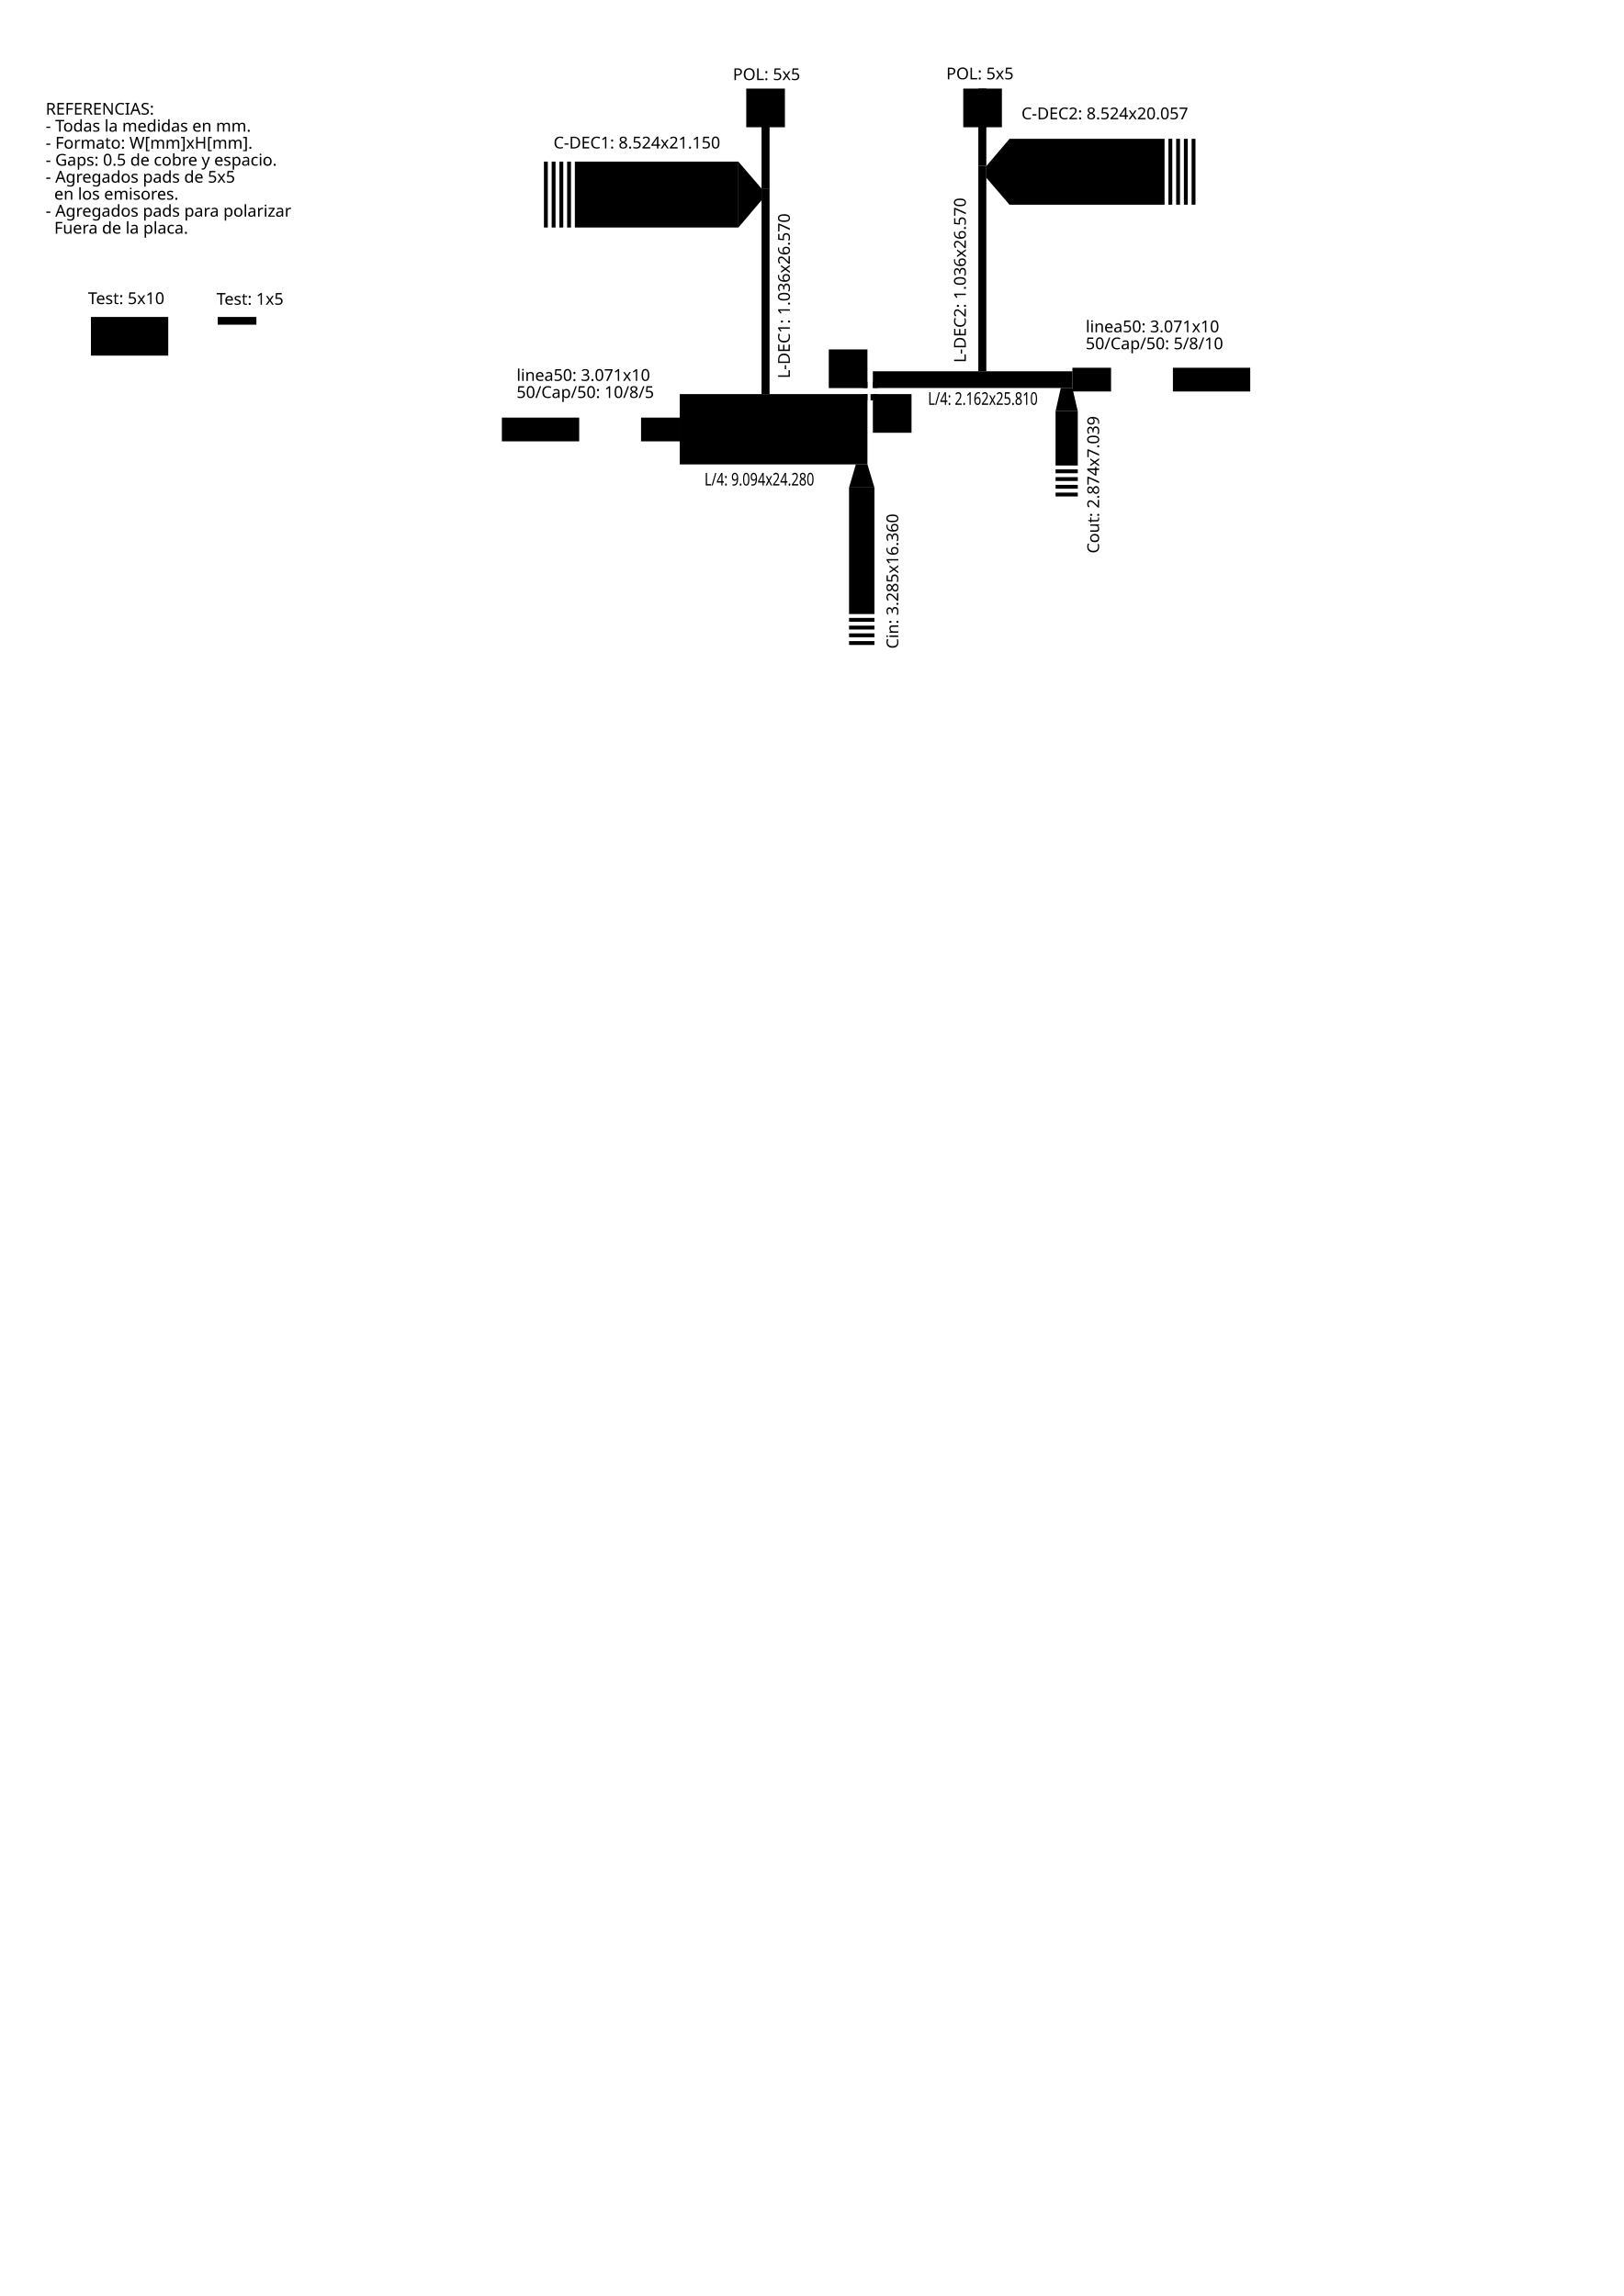
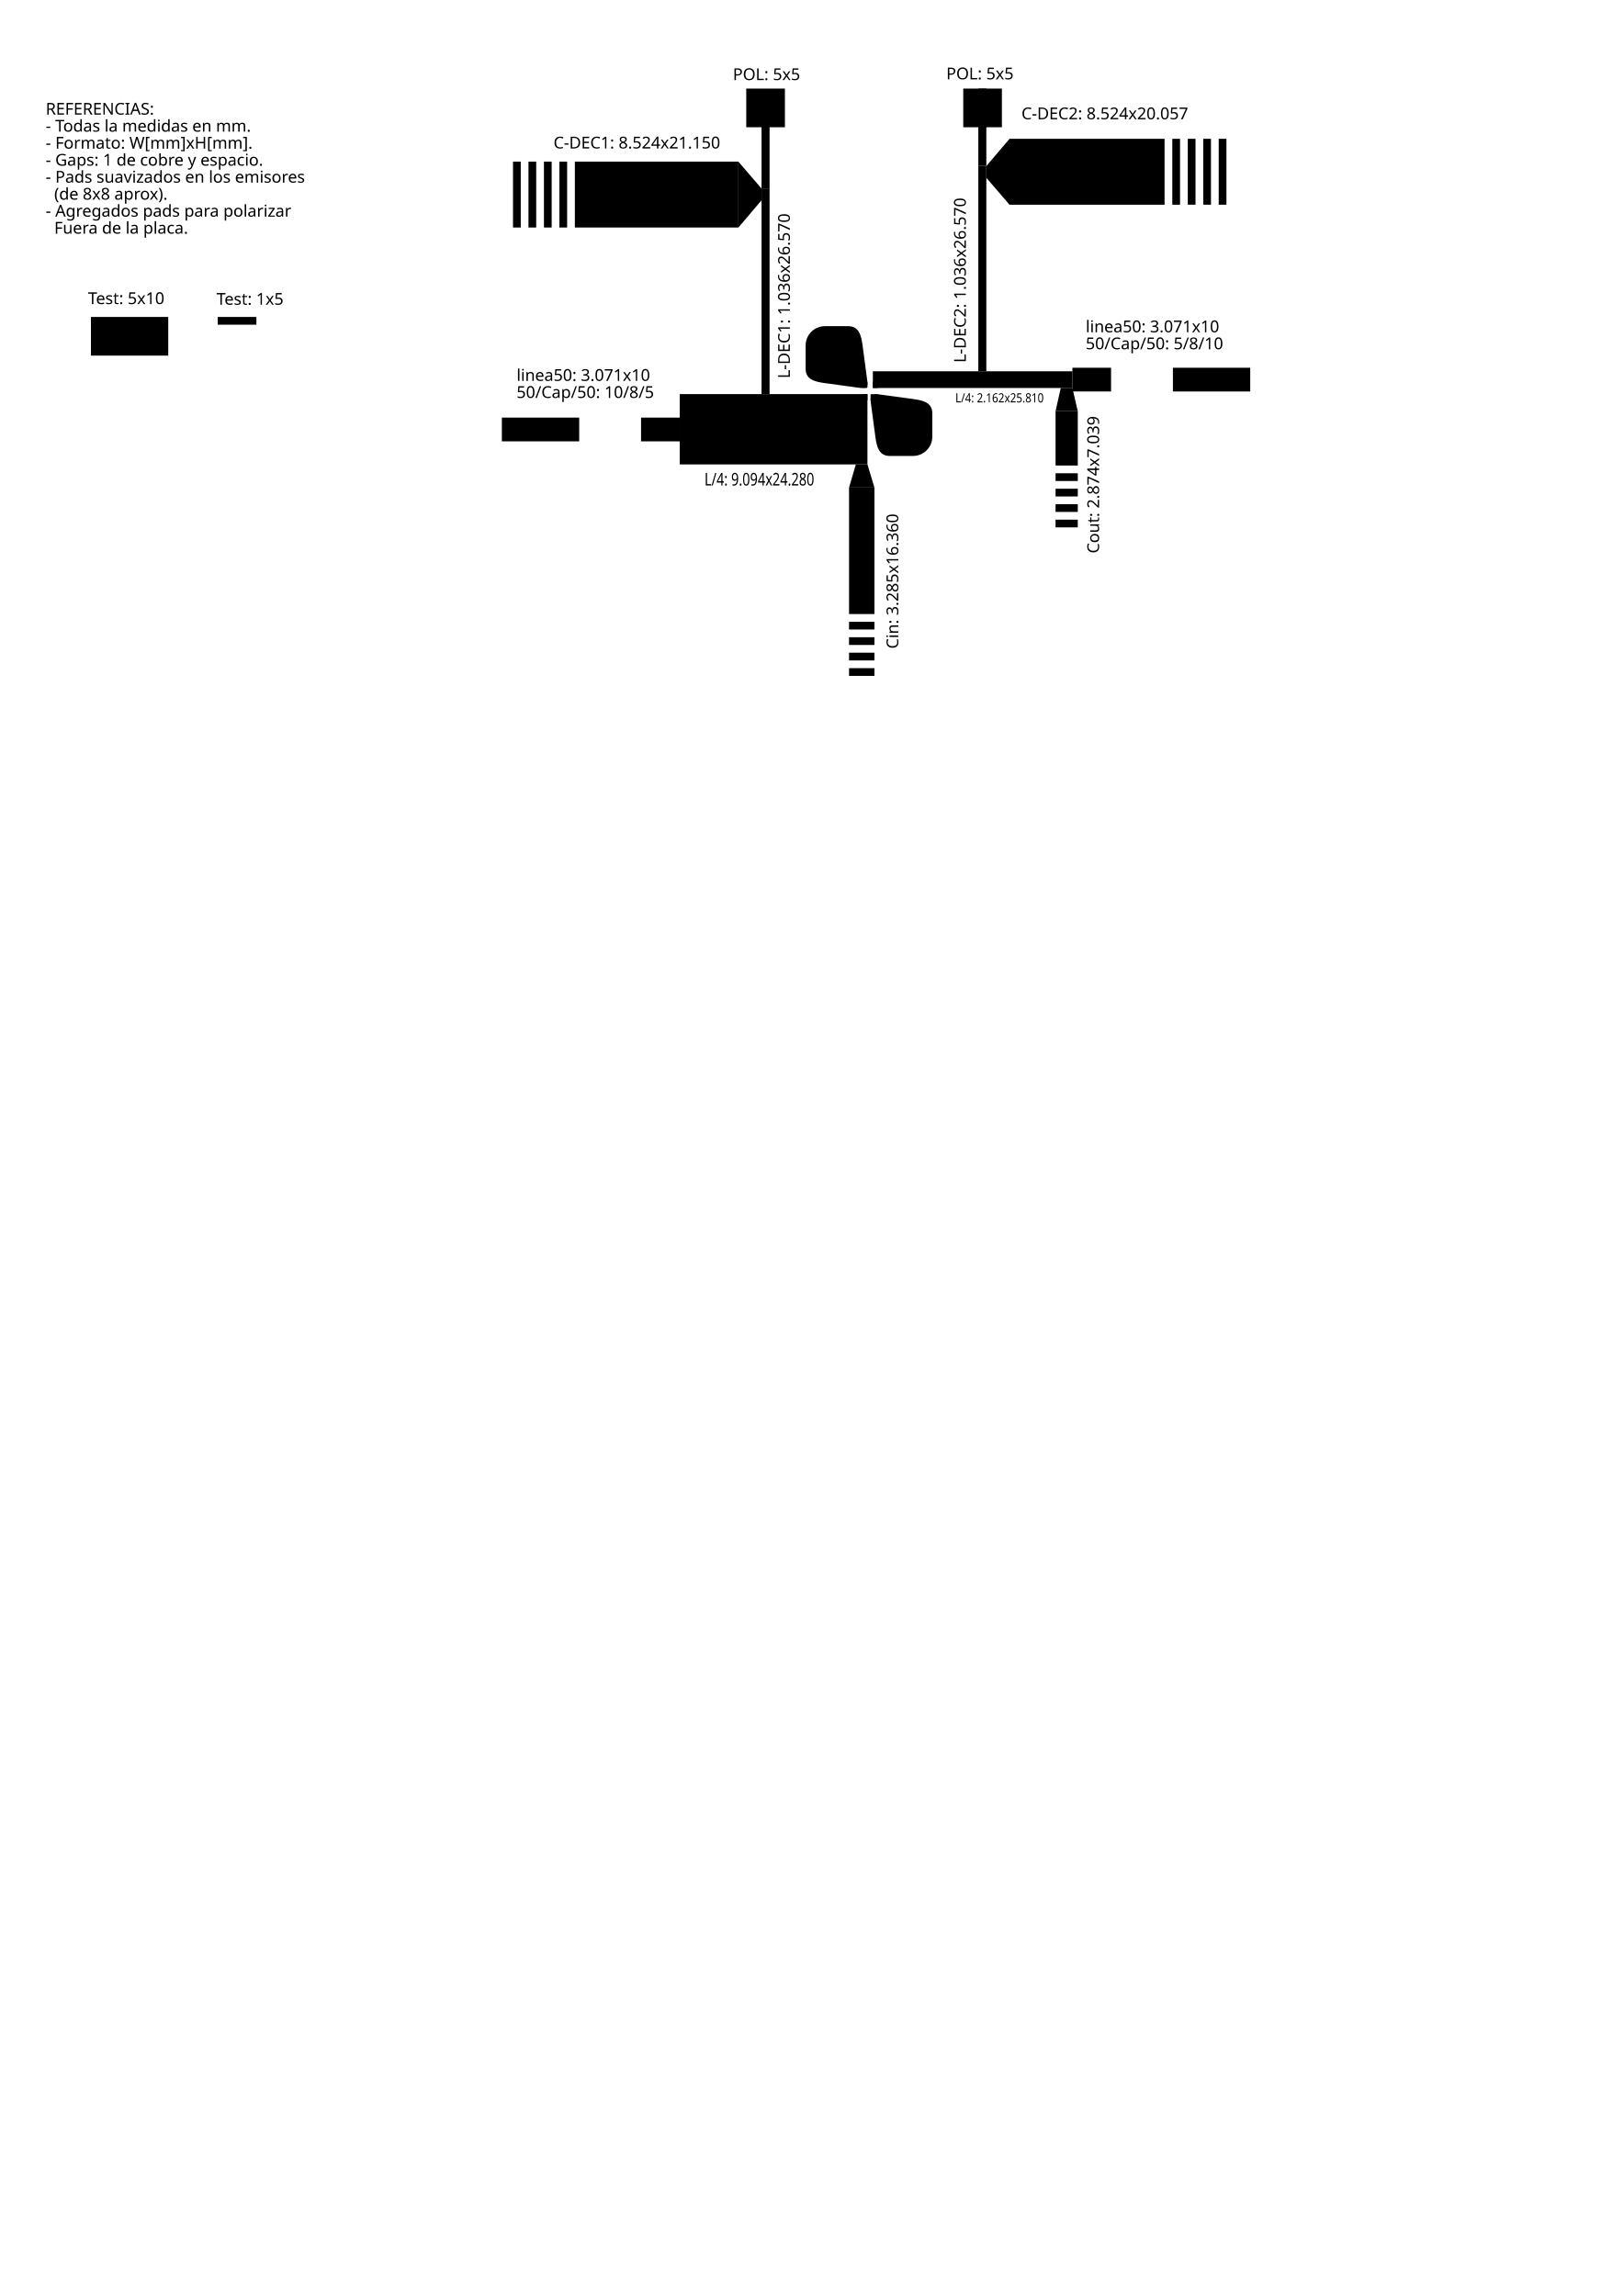
<svg xmlns="http://www.w3.org/2000/svg" width="210mm" height="297mm" viewBox="0 0 210 297" version="1.1" id="svg8">
  <defs id="defs2">
    </defs>
-   <g id="layer1">
-     <g id="g3818" transform="translate(54.59,-8.713999)">
-       <rect style="stroke-width:0.265" y="59.7" x="57" height="0.8" width="0.6" id="rect3765" />
-       <rect rx="4.1633367e-17" style="stroke-width:0.324" y="59.7" x="58" height="0.8" width="0.9" id="rect3765-3" />
-       <rect style="stroke-width:0.265" y="58.1" x="57" height="0.8" width="0.6" id="rect3765-6" />
-       <rect rx="2.7755576e-17" style="stroke-width:0.265" y="58.1" x="58.3" height="0.8" width="0.6" id="rect3765-3-7" />
-     </g>
+   <g id="layer1" style="display:inline">
+     <rect id="rect3765" width="0.6" height="0.8" x="111.59" y="50.986" style="stroke-width:0.265" />
+     <rect id="rect3765-3" width="0.9" height="0.8" x="112.59" y="50.986" style="stroke-width:0.324" rx="0.09" ry="0.094" />
+     <rect id="rect3765-6" width="0.6" height="0.8" x="111.59" y="49.386" style="stroke-width:0.265" ry="0.094" rx="0.11" />
+     <rect id="rect3765-3-7" width="0.6" height="0.8" x="112.89" y="49.386" style="stroke-width:0.265" rx="2.7755576e-17" />
    <g id="g133" transform="translate(20.36999,-9.079997)">
      <g id="g174">
        <rect style="stroke-width:0.265" y="60.06" x="72.54" height="9.094" width="24.28" id="rect3820" transform="translate(-4.999992,-1.525879e-6)" />
        <rect id="rect3825" width="5" height="3.071" x="62.54" y="63.1" style="stroke-width:0.187" />
        <rect id="rect3825-5" width="10" height="3.071" x="44.54" y="63.099" style="stroke-width:0.265" />
      </g>
    </g>
-     <g id="g133-3" transform="rotate(-180,103.1185,56.87)">
-       <g id="g180">
-         <rect style="stroke-width:1.188" y="57.108" x="97.52" height="2.162" width="25.81" id="rect3865" transform="rotate(180,95.43347,61.41)" />
-         <rect id="rect3825-6" width="5" height="3.071" x="62.54" y="63.1" style="stroke-width:0.187" />
-         <rect id="rect3825-5-7" width="10" height="3.071" x="44.54" y="63.099" style="stroke-width:0.265" />
-       </g>
+     <g id="g180" transform="rotate(-180,103.1185,56.87)">
+       <rect transform="rotate(180,95.43347,61.41)" id="rect3865" width="25.81" height="2.162" x="97.52" y="57.108" style="stroke-width:1.188" />
+       <rect style="stroke-width:0.187" y="63.1" x="62.54" height="3.071" width="5" id="rect3825-6" />
+       <rect style="stroke-width:0.265" y="63.099" x="44.54" height="3.071" width="10" id="rect3825-5-7" />
    </g>
    <g id="g4010" transform="translate(1.690001,-1.910831)" />
-     <g id="g119" transform="translate(17.62125,-0.2619006)">
-       <rect id="rect182" width="3.285" height="16.36" x="92.189" y="63.332" rx="2.7755586e-17" style="stroke-width:0.265" />
-       <rect id="rect182-5-3" width="3.285" height="0.5" x="92.189" y="80.192" rx="2.7755586e-17" style="stroke-width:0.046" />
-       <rect id="rect182-5-3-6" width="3.285" height="0.5" x="92.189" y="81.192" rx="2.7755586e-17" style="stroke-width:0.046" />
-       <rect id="rect182-5-3-6-9" width="3.285" height="0.5" x="92.189" y="82.192" rx="2.7755586e-17" style="stroke-width:0.046" />
-       <rect id="rect182-5-3-6-9-2" width="3.285" height="0.5" x="92.189" y="83.192" rx="2.7755586e-17" style="stroke-width:0.046" />
+     <rect style="stroke-width:0.162" rx="2.4282969e-17" y="53.179" x="136.52" height="7.039" width="2.874" id="rect182-0" />
+     <path style="stroke-width:0.423" d="m 113.488,50.987 4.592,0.625 c 1.372,0.187 2.5,0.484 2.5,1.869 v 3 c 0,1.385 -1.115,2.5 -2.5,2.5 h -3 c -1.385,0 -1.689,-1.144 -1.871,-2.517 l -0.621,-4.674 C 112.537,51.403 113,51 113.35,50.989 Z" id="rect4152-7" />
+     <rect transform="scale(-1,1)" style="stroke-width:0.265" y="21.46" x="-127.566" height="26.57" width="1.036" id="rect4192-9" />
+     <rect style="stroke-width:0.265" y="24.41" x="98.494" height="26.57" width="1.036" id="rect4192" />
+     <g id="g418">
+       <rect transform="scale(-1,1)" style="stroke-width:0.162" y="11.46" x="-127.566" height="10" width="1.036" id="rect4192-9-7" />
+       <rect style="stroke-width:0.132" rx="3.6010451e-17" y="11.46" x="124.581" height="5" width="5" id="rect4447" />
+       <rect transform="scale(-1,1)" style="stroke-width:0.162" y="14.44" x="-99.53" height="10" width="1.036" id="rect4192-9-7-8" />
+       <rect style="stroke-width:0.132" rx="3.6010451e-17" y="11.46" x="96.516" height="5" width="5" id="rect4447-4" />
    </g>
-     <g transform="translate(20.8,-26.81167)" id="g4120">
-       <rect id="rect182-0" width="2.874" height="7.039" x="115.72" y="79.991" rx="2.4282969e-17" style="stroke-width:0.162" />
-       <rect id="rect182-5-3-9" width="2.874" height="0.5" x="115.72" y="87.53" rx="2.4282969e-17" style="stroke-width:0.043" />
-       <rect id="rect182-5-3-6-3" width="2.874" height="0.5" x="115.72" y="88.53" rx="2.4282969e-17" style="stroke-width:0.043" />
-       <rect id="rect182-5-3-6-9-6" width="2.874" height="0.5" x="115.72" y="89.53" rx="2.4282969e-17" style="stroke-width:0.043" />
-       <rect id="rect182-5-3-6-9-2-0" width="2.874" height="0.5" x="115.72" y="90.53" rx="2.4282969e-17" style="stroke-width:0.043" />
+     <g id="g205">
+       <rect id="rect182" width="3.285" height="16.36" x="109.81" y="63.07" rx="2.7755586e-17" style="stroke-width:0.265" />
+       <path id="rect85" d="m 110.69,60.07 h 2.405 -0.905 l 0.905,3 v 0 h -3.285 v 0 z" style="stroke-width:0.265" />
    </g>
-     <g id="g4190" transform="translate(15.37,-9.079999)">
-       <rect style="stroke-width:0.265" y="54.28" x="91.82" height="5" width="5" id="rect4152" />
-       <rect style="stroke-width:0.265" y="60.06" x="97.52" height="5" width="5" id="rect4152-7" />
+     <path style="stroke-width:0.265" d="m 137.195,50.18 1.505,10e-7 -0.005,-10e-7 0.695,3 v 0 h -2.87 v 0 z" id="rect85-3-6" />
+     <g id="g426">
+       <rect style="stroke-width:0.485" rx="7.2020882e-17" y="-95.5" x="20.906" height="21.15" width="8.524" id="rect182-2" transform="rotate(90)" />
+       <path id="rect85-3-7" d="M 98.5,24.4 V 26.805 25.9 L 95.5,29.43 v 0 -8.52 0 z" style="stroke-width:0.265" />
    </g>
-     <rect transform="scale(-1,1)" style="stroke-width:0.265" y="21.46" x="-127.566" height="26.57" width="1.036" id="rect4192-9" />
-     <g id="g325" transform="translate(17.61,-0.259999)">
-       <rect style="stroke-width:0.472" rx="7.2020882e-17" y="112.95" x="18.216" height="20.057" width="8.524" id="rect182-2-3" transform="matrix(0,1,1,0,0,0)" />
-       <g id="g4398" transform="translate(5.107006,2.770001)">
-         <rect transform="matrix(0,1,1,0,0,0)" id="rect182-5-3-0-1" width="8.524" height="0.5" x="15.446" y="128.4" rx="7.2020882e-17" style="stroke-width:0.075" />
-         <rect transform="matrix(0,1,1,0,0,0)" id="rect182-5-3-6-2-2" width="8.524" height="0.5" x="15.446" y="129.4" rx="7.2020882e-17" style="stroke-width:0.075" />
-         <rect transform="matrix(0,1,1,0,0,0)" id="rect182-5-3-6-9-3-9" width="8.524" height="0.5" x="15.446" y="130.4" rx="7.2020882e-17" style="stroke-width:0.075" />
-         <rect transform="matrix(0,1,1,0,0,0)" id="rect182-5-3-6-9-2-7-3" width="8.524" height="0.5" x="15.446" y="131.4" rx="7.2020882e-17" style="stroke-width:0.075" />
-       </g>
+     <g id="g422">
+       <rect style="stroke-width:0.472" rx="7.2020882e-17" y="130.56" x="17.956" height="20.057" width="8.524" id="rect182-2-3" transform="matrix(0,1,1,0,0,0)" />
+       <path id="rect85-3-7-5" d="m 127.56,22.99 v -2.405 0.905 l 3,-3.53 v 0 8.52 0 z" style="stroke-width:0.265" />
    </g>
-     <rect id="rect4192-9-7" width="1.036" height="10" x="-127.566" y="11.46" style="stroke-width:0.162" transform="scale(-1,1)" />
-     <rect id="rect4447" width="5" height="5" x="124.581" y="11.46" rx="3.6010451e-17" style="stroke-width:0.132" />
-     <rect style="stroke-width:0.265" y="24.41" x="98.494" height="26.57" width="1.036" id="rect4192" />
-     <g id="g217" transform="translate(17.61,-0.259999)">
-       <rect style="stroke-width:0.485" rx="7.2020882e-17" y="-77.89" x="21.166" height="21.15" width="8.524" id="rect182-2" transform="rotate(90)" />
-       <g id="g4288" transform="translate(4.649679,-7.685002)">
-         <rect transform="rotate(90)" id="rect182-5-3-0" width="8.524" height="0.5" x="28.851" y="-51.59" rx="7.2020882e-17" style="stroke-width:0.075" />
-         <rect transform="rotate(90)" id="rect182-5-3-6-2" width="8.524" height="0.5" x="28.851" y="-50.59" rx="7.2020882e-17" style="stroke-width:0.075" />
-         <rect transform="rotate(90)" id="rect182-5-3-6-9-3" width="8.524" height="0.5" x="28.851" y="-49.59" rx="7.2020882e-17" style="stroke-width:0.075" />
-         <rect transform="rotate(90)" id="rect182-5-3-6-9-2-7" width="8.524" height="0.5" x="28.851" y="-48.59" rx="7.2020882e-17" style="stroke-width:0.075" />
-       </g>
-     </g>
-     <rect id="rect4192-9-7-8" width="1.036" height="10" x="-99.53" y="14.44" style="stroke-width:0.162" transform="scale(-1,1)" />
-     <rect id="rect4447-4" width="5" height="5" x="96.516" y="11.46" rx="3.6010451e-17" style="stroke-width:0.132" />
-     <path style="stroke-width:0.265" d="m 110.69,60.07 h 2.405 -0.905 l 0.905,3 v 0 h -3.285 v 0 z" id="rect85" />
-     <path style="stroke-width:0.265" d="m 137.195,50.18 1.505,10e-7 -0.005,-10e-7 0.695,3 v 0 h -2.87 v 0 z" id="rect85-3-6" />
-     <path style="stroke-width:0.265" d="M 98.5,24.4 V 26.805 25.9 L 95.5,29.43 v 0 -8.52 0 z" id="rect85-3-7" />
-     <path style="stroke-width:0.265" d="m 127.56,22.99 v -2.405 0.905 l 3,-3.53 v 0 8.52 0 z" id="rect85-3-7-5" />
    <text xml:space="preserve" style="font-style:normal;font-weight:normal;font-size:10.583px;line-height:1.25;font-family:sans-serif;letter-spacing:0px;word-spacing:0px;fill:#000000;fill-opacity:1;stroke:none;stroke-width:0.265" x="71.589" y="19.2" id="text281">
      <tspan id="tspan279" x="71.589" y="19.2" style="font-size:2.117px;stroke-width:0.265">C-DEC1: 8.524x21.150 </tspan>
    </text>
    <text xml:space="preserve" style="font-style:normal;font-weight:normal;font-size:10.583px;line-height:1.25;font-family:sans-serif;letter-spacing:0px;word-spacing:0px;fill:#000000;fill-opacity:1;stroke:none;stroke-width:0.265" x="122.386" y="10.267" id="text281-3">
      <tspan id="tspan279-5" x="122.386" y="10.267" style="font-size:2.117px;stroke-width:0.265">POL: 5x5 </tspan>
    </text>
    <text xml:space="preserve" style="font-style:normal;font-weight:normal;font-size:10.583px;line-height:1.25;font-family:sans-serif;letter-spacing:0px;word-spacing:0px;fill:#000000;fill-opacity:1;stroke:none;stroke-width:0.265" x="132.115" y="15.433" id="text281-6">
      <tspan id="tspan279-2" x="132.115" y="15.433" style="font-size:2.117px;stroke-width:0.265">C-DEC2: 8.524x20.057 </tspan>
    </text>
    <text xml:space="preserve" style="font-style:normal;font-weight:normal;font-size:10.583px;line-height:1.25;font-family:sans-serif;letter-spacing:0px;word-spacing:0px;fill:#000000;fill-opacity:1;stroke:none;stroke-width:0.265" x="-48.946" y="102.157" id="text281-9" transform="rotate(-90)">
      <tspan id="tspan279-1" x="-48.946" y="102.157" style="font-size:2.117px;stroke-width:0.265">L-DEC1: 1.036x26.570 </tspan>
    </text>
    <text xml:space="preserve" style="font-style:normal;font-weight:normal;font-size:10.583px;line-height:1.25;font-family:sans-serif;letter-spacing:0px;word-spacing:0px;fill:#000000;fill-opacity:1;stroke:none;stroke-width:0.265" x="-46.915" y="124.911" id="text281-9-2" transform="rotate(-90)">
      <tspan id="tspan279-1-7" x="-46.915" y="124.911" style="font-size:2.117px;stroke-width:0.265">L-DEC2: 1.036x26.570 </tspan>
    </text>
    <text xml:space="preserve" style="font-style:normal;font-weight:normal;font-size:10.583px;line-height:1.25;font-family:sans-serif;letter-spacing:0px;word-spacing:0px;fill:#000000;fill-opacity:1;stroke:none;stroke-width:0.265" x="-83.917" y="116.18" id="text281-9-0" transform="rotate(-90)">
      <tspan id="tspan279-1-9" x="-83.917" y="116.18" style="font-size:2.117px;stroke-width:0.265">Cin: 3.285x16.360 </tspan>
    </text>
    <text xml:space="preserve" style="font-style:normal;font-weight:normal;font-size:10.583px;line-height:1.25;font-family:sans-serif;letter-spacing:0px;word-spacing:0px;fill:#000000;fill-opacity:1;stroke:none;stroke-width:0.265" x="-71.577" y="142.149" id="text281-9-0-3" transform="rotate(-90)">
      <tspan id="tspan279-1-9-6" x="-71.577" y="142.149" style="font-size:2.117px;stroke-width:0.265">Cout: 2.874x7.039 </tspan>
    </text>
-     <text xml:space="preserve" style="font-style:normal;font-weight:normal;font-size:9.916px;line-height:1.25;font-family:sans-serif;letter-spacing:0px;word-spacing:0px;fill:#000000;fill-opacity:1;stroke:none;stroke-width:0.248" x="137.686" y="45.653" id="text281-6-0" transform="scale(0.8717308,1.147143)">
-       <tspan id="tspan279-2-6" x="137.686" y="45.653" style="font-size:1.983px;stroke-width:0.248">L/4: 2.162x25.810 </tspan>
+     <text xml:space="preserve" style="font-style:normal;font-weight:normal;font-size:7.6px;line-height:1.25;font-family:sans-serif;letter-spacing:0px;word-spacing:0px;fill:#000000;fill-opacity:1;stroke:none;stroke-width:0.19" x="134.865" y="47.692" id="text281-6-0" transform="scale(0.9162229,1.091438)">
+       <tspan id="tspan279-2-6" x="134.865" y="47.692" style="font-size:1.52px;stroke-width:0.19">L/4: 2.162x25.810 </tspan>
    </text>
    <text xml:space="preserve" style="font-style:normal;font-weight:normal;font-size:9.916px;line-height:1.25;font-family:sans-serif;letter-spacing:0px;word-spacing:0px;fill:#000000;fill-opacity:1;stroke:none;stroke-width:0.248" x="104.525" y="54.745" id="text281-6-0-2" transform="scale(0.8717308,1.147143)">
      <tspan id="tspan279-2-6-6" x="104.525" y="54.745" style="font-size:1.983px;stroke-width:0.248">L/4: 9.094x24.280 </tspan>
    </text>
    <text xml:space="preserve" style="font-style:normal;font-weight:normal;font-size:10.583px;line-height:0;font-family:sans-serif;letter-spacing:0px;word-spacing:0px;fill:#000000;fill-opacity:1;stroke:none;stroke-width:0.265" x="66.806" y="49.275" id="text281-1">
      <tspan x="66.806" y="49.275" style="font-size:2.117px;line-height:0;stroke-width:0.265" id="tspan467">linea50: 3.071x10</tspan>
      <tspan x="66.806" y="51.474" style="font-size:2.117px;line-height:0;stroke-width:0.265" id="tspan471">50/Cap/50: 10/8/5</tspan>
    </text>
    <text xml:space="preserve" style="font-style:normal;font-weight:normal;font-size:10.583px;line-height:0;font-family:sans-serif;letter-spacing:0px;word-spacing:0px;fill:#000000;fill-opacity:1;stroke:none;stroke-width:0.265" x="140.414" y="42.982" id="text281-1-7">
      <tspan x="140.414" y="42.982" style="font-size:2.117px;line-height:0;stroke-width:0.265" id="tspan467-9">linea50: 3.071x10</tspan>
      <tspan x="140.414" y="45.181" style="font-size:2.117px;line-height:0;stroke-width:0.265" id="tspan471-2">50/Cap/50: 5/8/10</tspan>
    </text>
    <text xml:space="preserve" style="font-style:normal;font-weight:normal;font-size:10.583px;line-height:0;font-family:sans-serif;letter-spacing:0px;word-spacing:0px;fill:#000000;fill-opacity:1;stroke:none;stroke-width:0.265" x="5.914" y="14.83" id="text281-0">
      <tspan id="tspan279-23" x="5.914" y="14.83" style="font-size:2.117px;line-height:0;stroke-width:0.265">REFERENCIAS:</tspan>
      <tspan x="5.914" y="17.029" style="font-size:2.117px;line-height:0;stroke-width:0.265" id="tspan530" />
      <tspan x="5.914" y="17.029" style="font-size:2.117px;line-height:0;stroke-width:0.265" id="tspan528" />
      <tspan x="5.914" y="17.029" style="font-size:2.117px;line-height:0;stroke-width:0.265" id="tspan526" />
      <tspan x="5.914" y="17.029" style="font-size:2.117px;line-height:0;stroke-width:0.265" id="tspan512">- Todas la medidas en mm.</tspan>
      <tspan x="5.914" y="19.229" style="font-size:2.117px;line-height:0;stroke-width:0.265" id="tspan514">- Formato: W[mm]xH[mm].</tspan>
-       <tspan x="5.914" y="21.428" style="font-size:2.117px;line-height:0;stroke-width:0.265" id="tspan516">- Gaps: 0.5 de cobre y espacio.</tspan>
-       <tspan x="5.914" y="23.627" style="font-size:2.117px;line-height:0;stroke-width:0.265" id="tspan518">- Agregados pads de 5x5 </tspan>
-       <tspan x="5.914" y="25.827" style="font-size:2.117px;line-height:0;stroke-width:0.265" id="tspan520">  en los emisores.</tspan>
+       <tspan x="5.914" y="21.428" style="font-size:2.117px;line-height:0;stroke-width:0.265" id="tspan516">- Gaps: 1 de cobre y espacio.</tspan>
+       <tspan x="5.914" y="23.627" style="font-size:2.117px;line-height:0;stroke-width:0.265" id="tspan520">- Pads suavizados en los emisores</tspan>
+       <tspan x="5.914" y="25.827" style="font-size:2.117px;line-height:0;stroke-width:0.265" id="tspan510">  (de 8x8 aprox).</tspan>
      <tspan x="5.914" y="28.026" style="font-size:2.117px;line-height:0;stroke-width:0.265" id="tspan522">- Agregados pads para polarizar</tspan>
      <tspan x="5.914" y="30.225" style="font-size:2.117px;line-height:0;stroke-width:0.265" id="tspan524">  Fuera de la placa.</tspan>
    </text>
    <text xml:space="preserve" style="font-style:normal;font-weight:normal;font-size:10.583px;line-height:1.25;font-family:sans-serif;letter-spacing:0px;word-spacing:0px;fill:#000000;fill-opacity:1;stroke:none;stroke-width:0.265" x="94.79" y="10.36" id="text281-3-7">
      <tspan id="tspan279-5-5" x="94.79" y="10.36" style="font-size:2.117px;stroke-width:0.265">POL: 5x5 </tspan>
    </text>
    <rect id="rect550" width="10" height="5" x="11.76" y="41" rx="7.2020902e-17" style="stroke-width:0.265" />
    <rect id="rect552" width="5" height="1" x="28.16" y="41" rx="7.2020902e-17" style="stroke-width:0.265" />
    <text xml:space="preserve" style="font-style:normal;font-weight:normal;font-size:10.583px;line-height:1.25;font-family:sans-serif;letter-spacing:0px;word-spacing:0px;fill:#000000;fill-opacity:1;stroke:none;stroke-width:0.265" x="11.389" y="39.339" id="text281-92">
      <tspan id="tspan279-28" x="11.389" y="39.339" style="font-size:2.117px;stroke-width:0.265">Test: 5x10</tspan>
    </text>
    <text xml:space="preserve" style="font-style:normal;font-weight:normal;font-size:10.583px;line-height:1.25;font-family:sans-serif;letter-spacing:0px;word-spacing:0px;fill:#000000;fill-opacity:1;stroke:none;stroke-width:0.265" x="28.009" y="39.42" id="text281-92-9">
      <tspan id="tspan279-28-7" x="28.009" y="39.42" style="font-size:2.117px;stroke-width:0.265">Test: 1x5</tspan>
    </text>
+     <g id="g211">
+       <rect id="rect182-5-3" width="3.285" height="1" x="109.81" y="80.43" rx="2.7755586e-17" style="stroke-width:0.065" />
+       <rect id="rect182-5-3-67" width="3.285" height="1" x="109.81" y="82.43" rx="2.7755586e-17" style="stroke-width:0.065" />
+       <rect id="rect182-5-3-35" width="3.285" height="1" x="109.81" y="84.43" rx="2.7755586e-17" style="stroke-width:0.065" />
+       <rect id="rect182-5-3-67-2" width="3.285" height="1" x="109.81" y="86.43" rx="2.7755586e-17" style="stroke-width:0.065" />
+     </g>
+     <rect style="stroke-width:0.061" rx="2.4282742e-17" y="61.22" x="136.52" height="1" width="2.874" id="rect182-5-3-1" />
+     <rect style="stroke-width:0.061" rx="2.4282742e-17" y="63.22" x="136.52" height="1" width="2.874" id="rect182-5-3-67-27" />
+     <rect style="stroke-width:0.061" rx="2.4282742e-17" y="65.22" x="136.52" height="1" width="2.874" id="rect182-5-3-35-0" />
+     <rect style="stroke-width:0.061" rx="2.4282742e-17" y="67.22" x="136.52" height="1" width="2.874" id="rect182-5-3-67-2-9" />
+     <g id="g350">
+       <rect style="display:inline;stroke-width:0.105" rx="7.2020882e-17" y="151.62" x="17.956" height="1" width="8.524" id="rect182-5-3-0-1-6" transform="matrix(0,1,1,0,0,0)" />
+       <rect style="display:inline;stroke-width:0.105" rx="7.2020882e-17" y="153.62" x="17.956" height="1" width="8.524" id="rect182-5-3-0-1-6-6" transform="matrix(0,1,1,0,0,0)" />
+       <rect style="display:inline;stroke-width:0.105" rx="7.2020882e-17" y="155.62" x="17.956" height="1" width="8.524" id="rect182-5-3-0-1-6-8" transform="matrix(0,1,1,0,0,0)" />
+       <rect style="display:inline;stroke-width:0.105" rx="7.2020882e-17" y="157.62" x="17.956" height="1" width="8.524" id="rect182-5-3-0-1-6-6-9" transform="matrix(0,1,1,0,0,0)" />
+     </g>
+     <g id="g412" transform="translate(9.469999,0.3859994)">
+       <rect style="display:inline;stroke-width:0.105" rx="7.2020882e-17" y="56.88" x="20.52" height="1" width="8.524" id="rect182-5-3-0-1-6-0" transform="matrix(0,1,1,0,0,0)" />
+       <rect style="display:inline;stroke-width:0.105" rx="7.2020882e-17" y="58.88" x="20.52" height="1" width="8.524" id="rect182-5-3-0-1-6-6-2" transform="matrix(0,1,1,0,0,0)" />
+       <rect style="display:inline;stroke-width:0.105" rx="7.2020882e-17" y="60.88" x="20.52" height="1" width="8.524" id="rect182-5-3-0-1-6-8-3" transform="matrix(0,1,1,0,0,0)" />
+       <rect style="display:inline;stroke-width:0.105" rx="7.2020882e-17" y="62.88" x="20.52" height="1" width="8.524" id="rect182-5-3-0-1-6-6-9-7" transform="matrix(0,1,1,0,0,0)" />
+     </g>
+     <path style="display:inline;stroke-width:0.423" d="m 111.286,50.185 -4.592,-0.625 c -1.372,-0.187 -2.5,-0.484 -2.5,-1.869 v -3 c 0,-1.385 1.115,-2.5 2.5,-2.5 h 3 c 1.385,0 1.689,1.144 1.871,2.517 l 0.621,4.674 C 112.237,49.768 112.16,50.12 111.68,50.19 Z" id="rect4152-7-8" />
  </g>
</svg>
